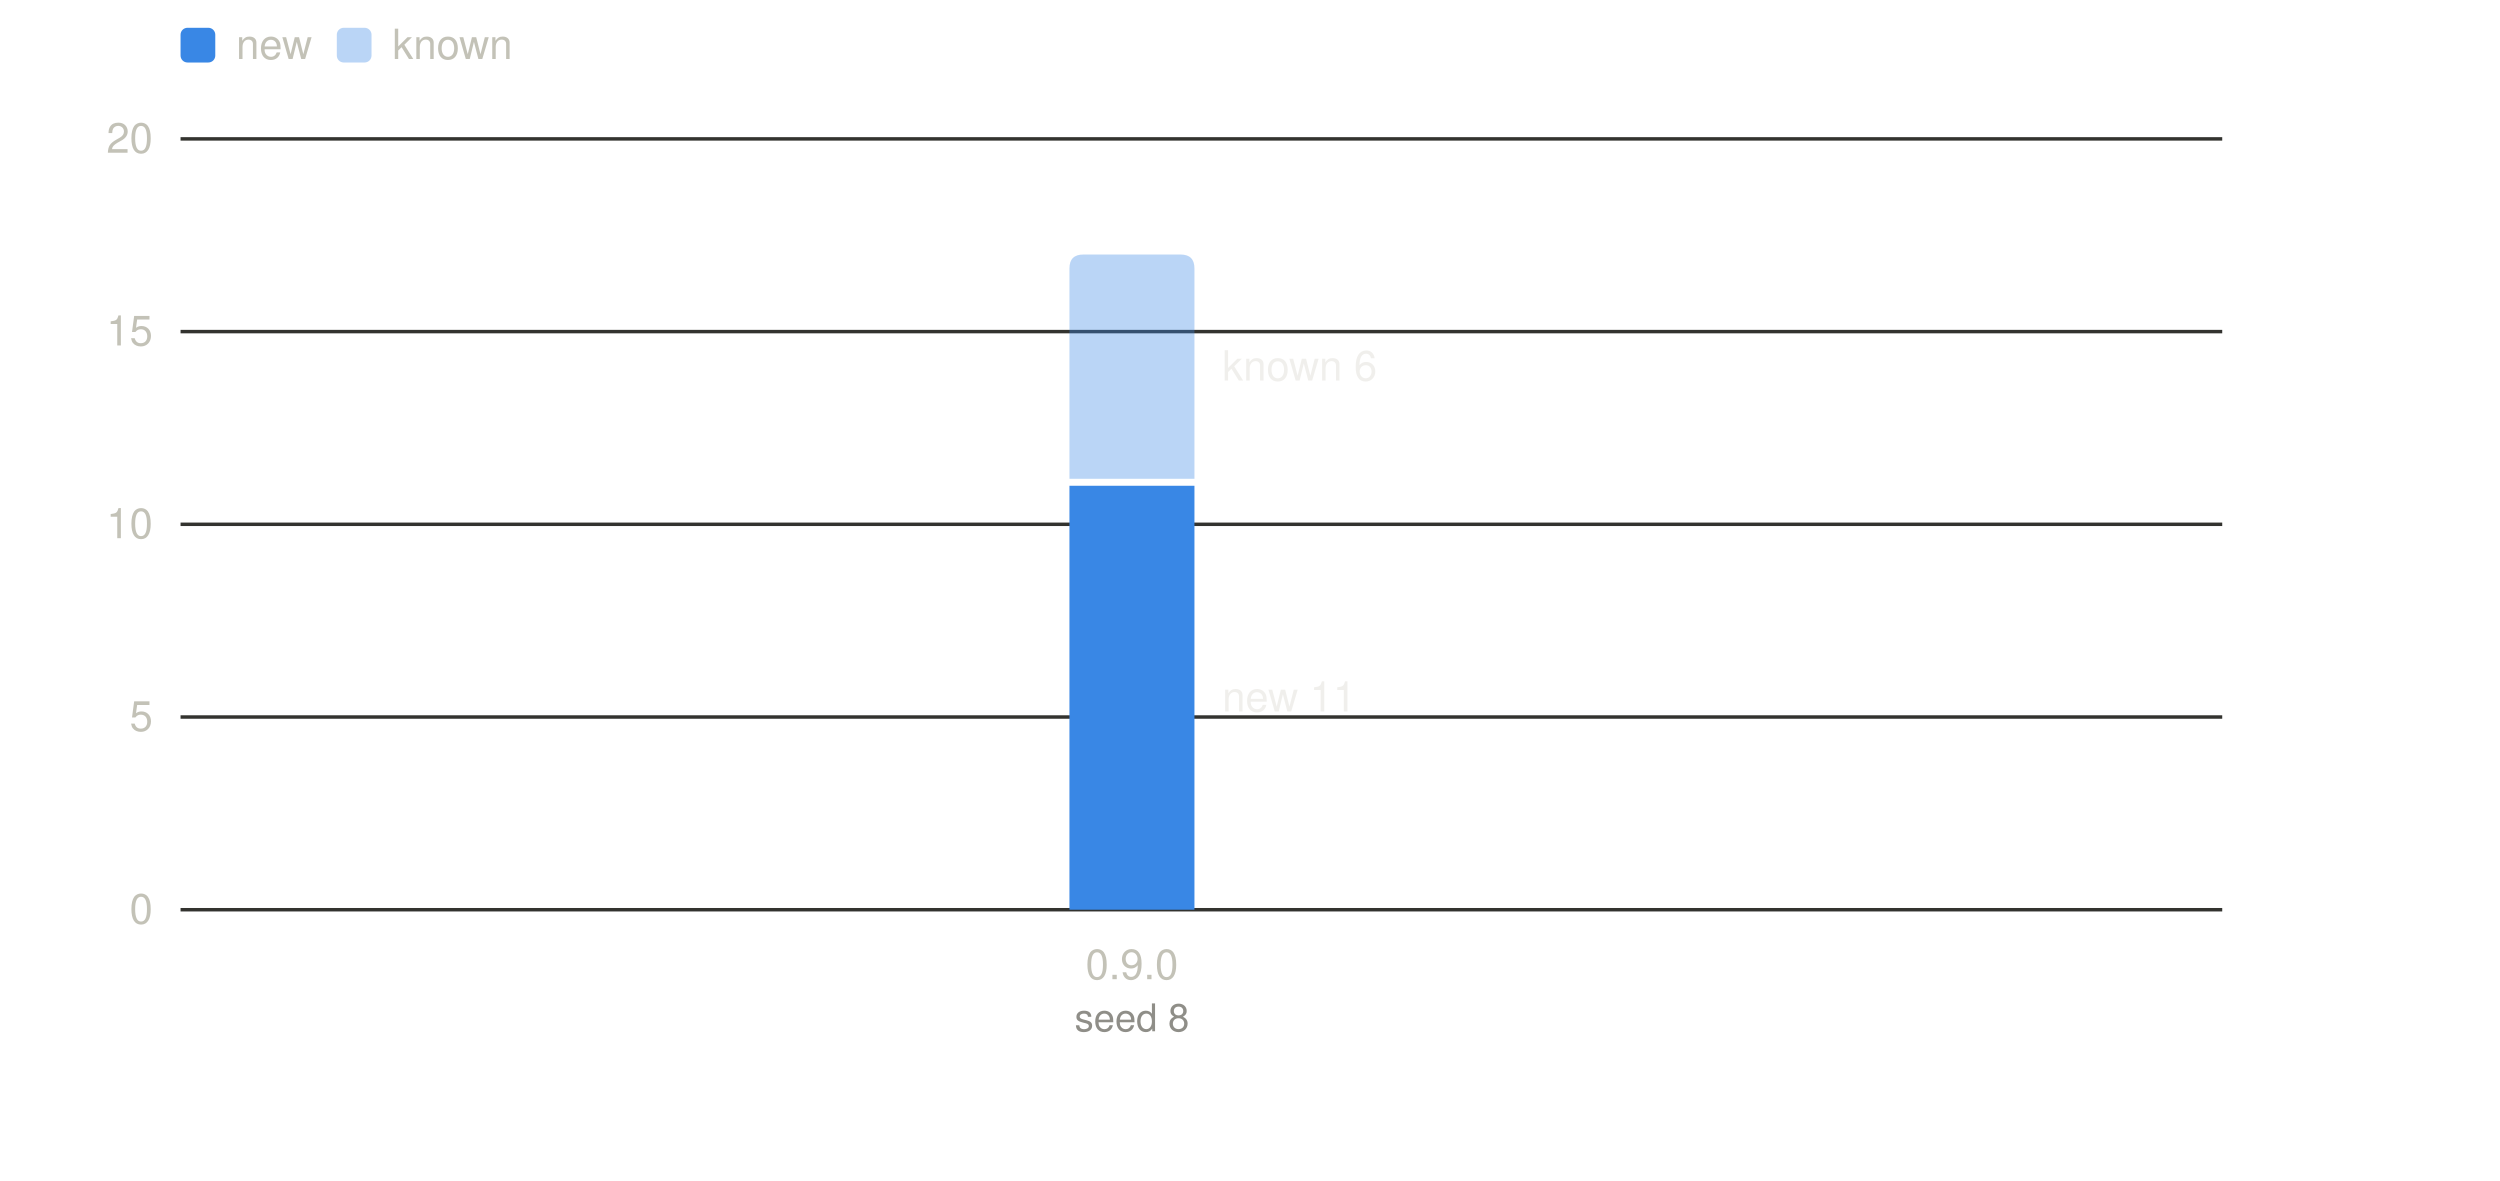
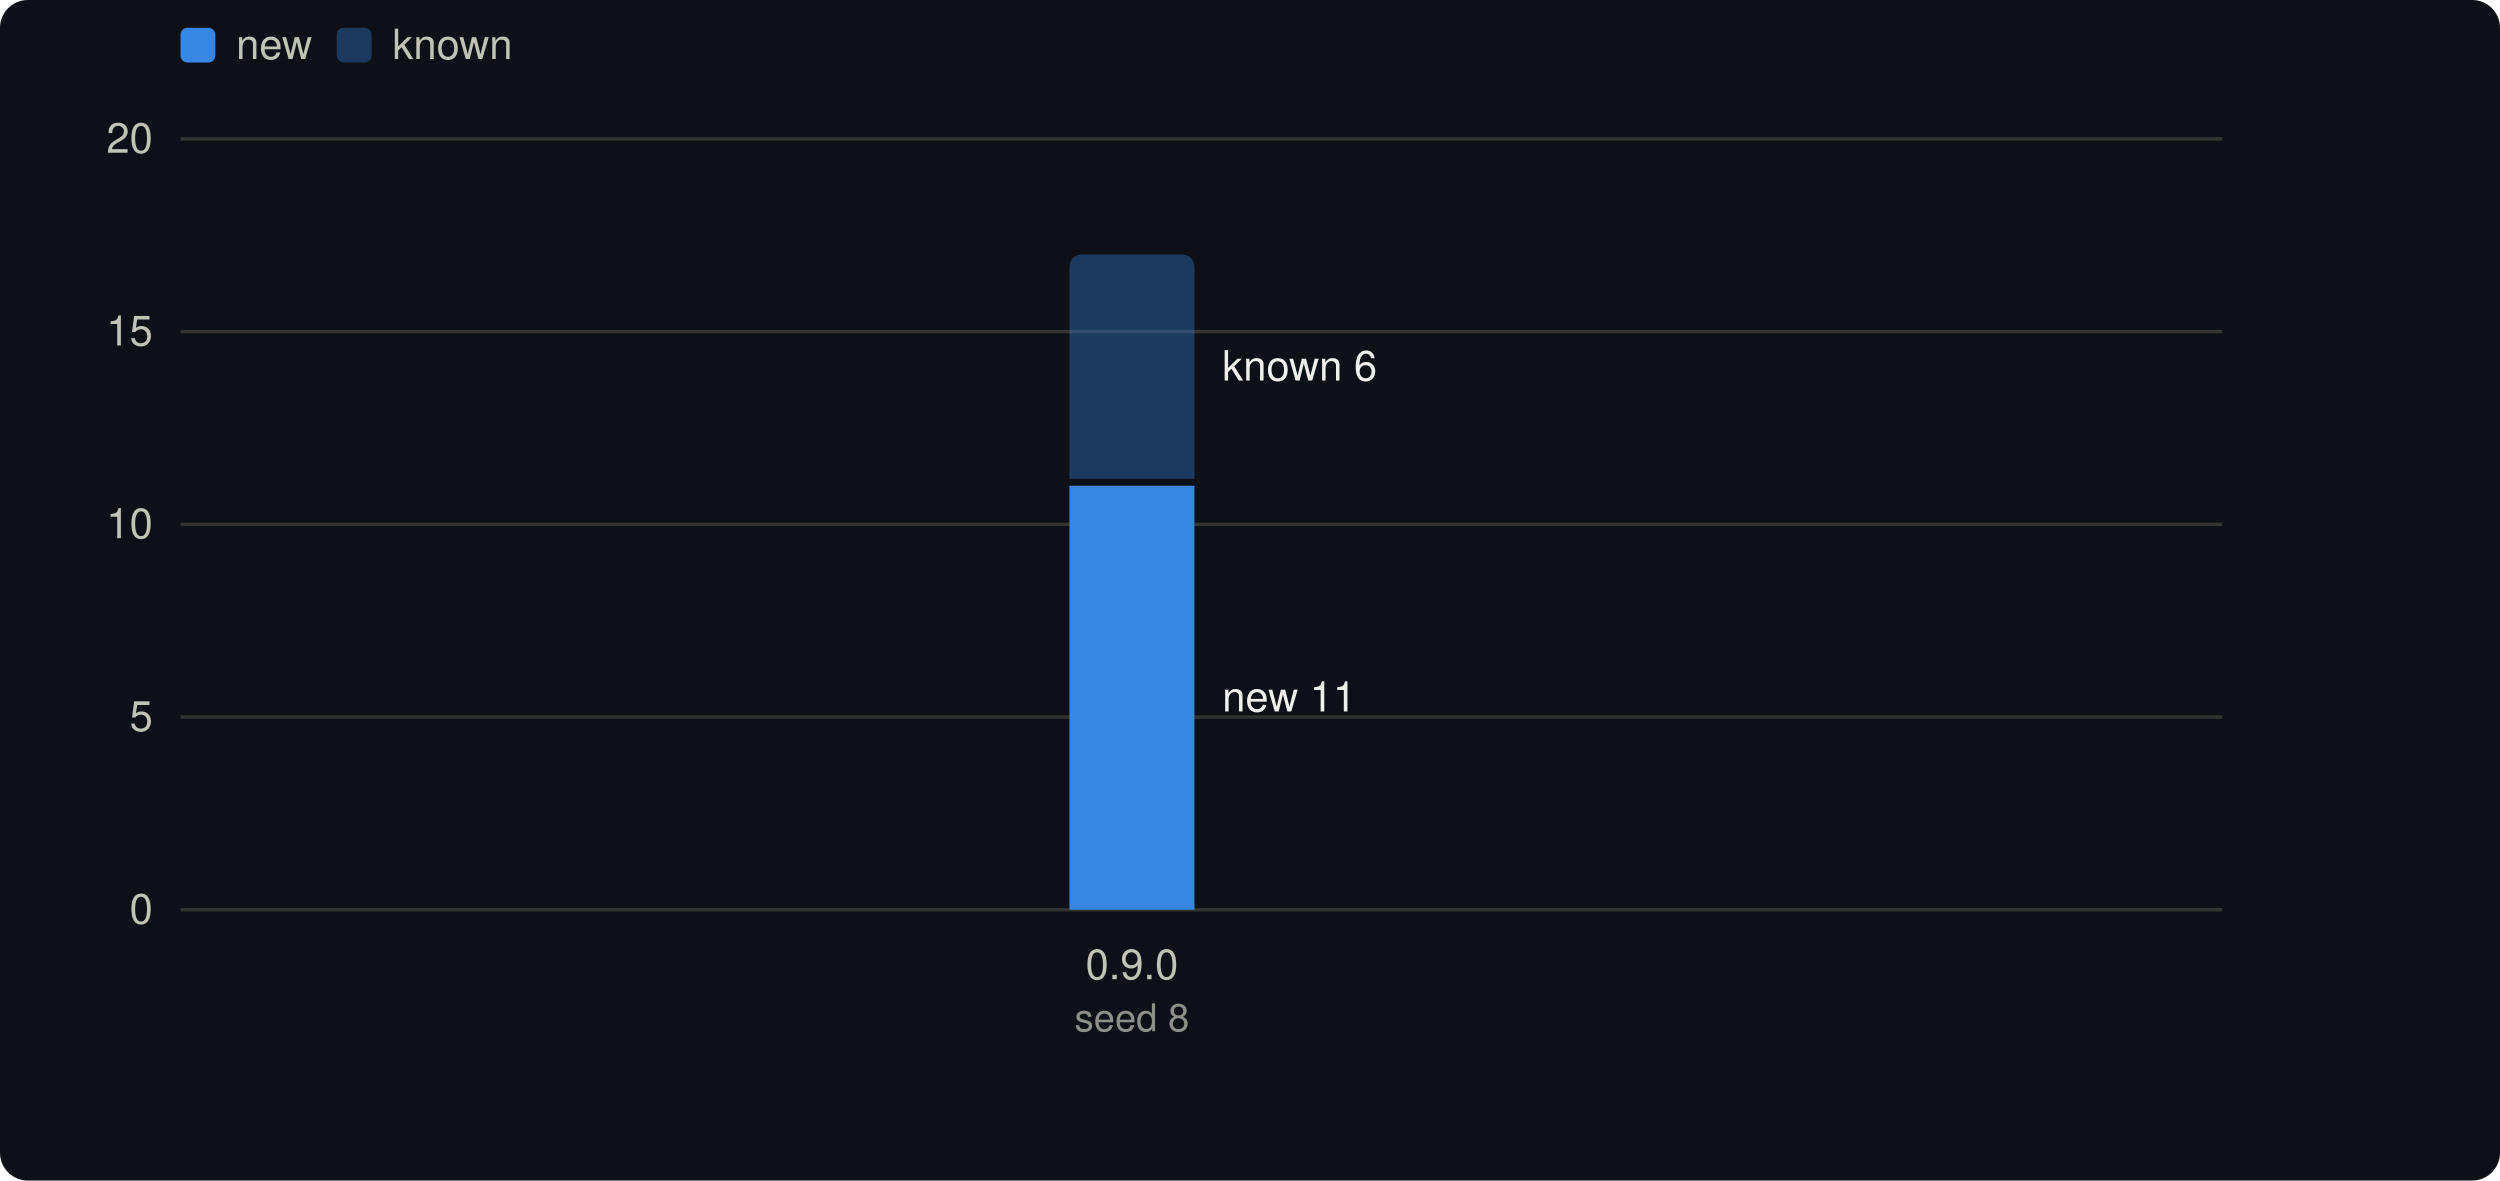
<svg xmlns="http://www.w3.org/2000/svg" viewBox="0 0 720 340" width="720" height="340" role="img" aria-labelledby="t d" font-family="-apple-system, BlinkMacSystemFont, &quot;Segoe UI&quot;, Helvetica, Arial, sans-serif">
+   <rect width="720" height="340" rx="8" fill="#0d1117" />
  <rect x="52.0" y="8" width="10" height="10" rx="2" fill="#3987e5" />
  <text x="68.0" y="17.0" text-anchor="start" font-size="12" fill="#c3c2b7">new</text>
  <rect x="97.0" y="8" width="10" height="10" rx="2" fill="#3987e5" fill-opacity="0.35" />
  <text x="113.0" y="17.0" text-anchor="start" font-size="12" fill="#c3c2b7">known</text>
  <line x1="52.0" y1="262.0" x2="640.0" y2="262.0" stroke="#33332f" stroke-width="1" />
  <text x="44.0" y="266.0" text-anchor="end" font-size="12" fill="#c3c2b7">0</text>
  <line x1="52.0" y1="206.5" x2="640.0" y2="206.5" stroke="#33332f" stroke-width="1" />
  <text x="44.0" y="210.5" text-anchor="end" font-size="12" fill="#c3c2b7">5</text>
  <line x1="52.0" y1="151.0" x2="640.0" y2="151.0" stroke="#33332f" stroke-width="1" />
  <text x="44.0" y="155.0" text-anchor="end" font-size="12" fill="#c3c2b7">10</text>
  <line x1="52.0" y1="95.5" x2="640.0" y2="95.5" stroke="#33332f" stroke-width="1" />
  <text x="44.0" y="99.5" text-anchor="end" font-size="12" fill="#c3c2b7">15</text>
  <line x1="52.0" y1="40.0" x2="640.0" y2="40.0" stroke="#33332f" stroke-width="1" />
  <text x="44.0" y="44.0" text-anchor="end" font-size="12" fill="#c3c2b7">20</text>
  <path d="M308.0 262.0V139.9Q308.0 139.9 308.0 139.9H344.0Q344.0 139.9 344.0 139.9V262.0Z" fill="#3987e5" />
  <path d="M308.0 137.9V77.3Q308.0 73.3 312.0 73.3H340.0Q344.0 73.3 344.0 77.3V137.9Z" fill="#3987e5" fill-opacity="0.35" />
  <text x="326.0" y="282.0" text-anchor="middle" font-size="12" fill="#c3c2b7">0.9.0</text>
  <text x="326.0" y="297.0" text-anchor="middle" font-size="11" fill="#8f8e88">seed 8</text>
  <text x="352.0" y="109.6" text-anchor="start" font-size="12" fill="#f0efec">known 6</text>
  <text x="352.0" y="204.9" text-anchor="start" font-size="12" fill="#f0efec">new 11</text>
</svg>
